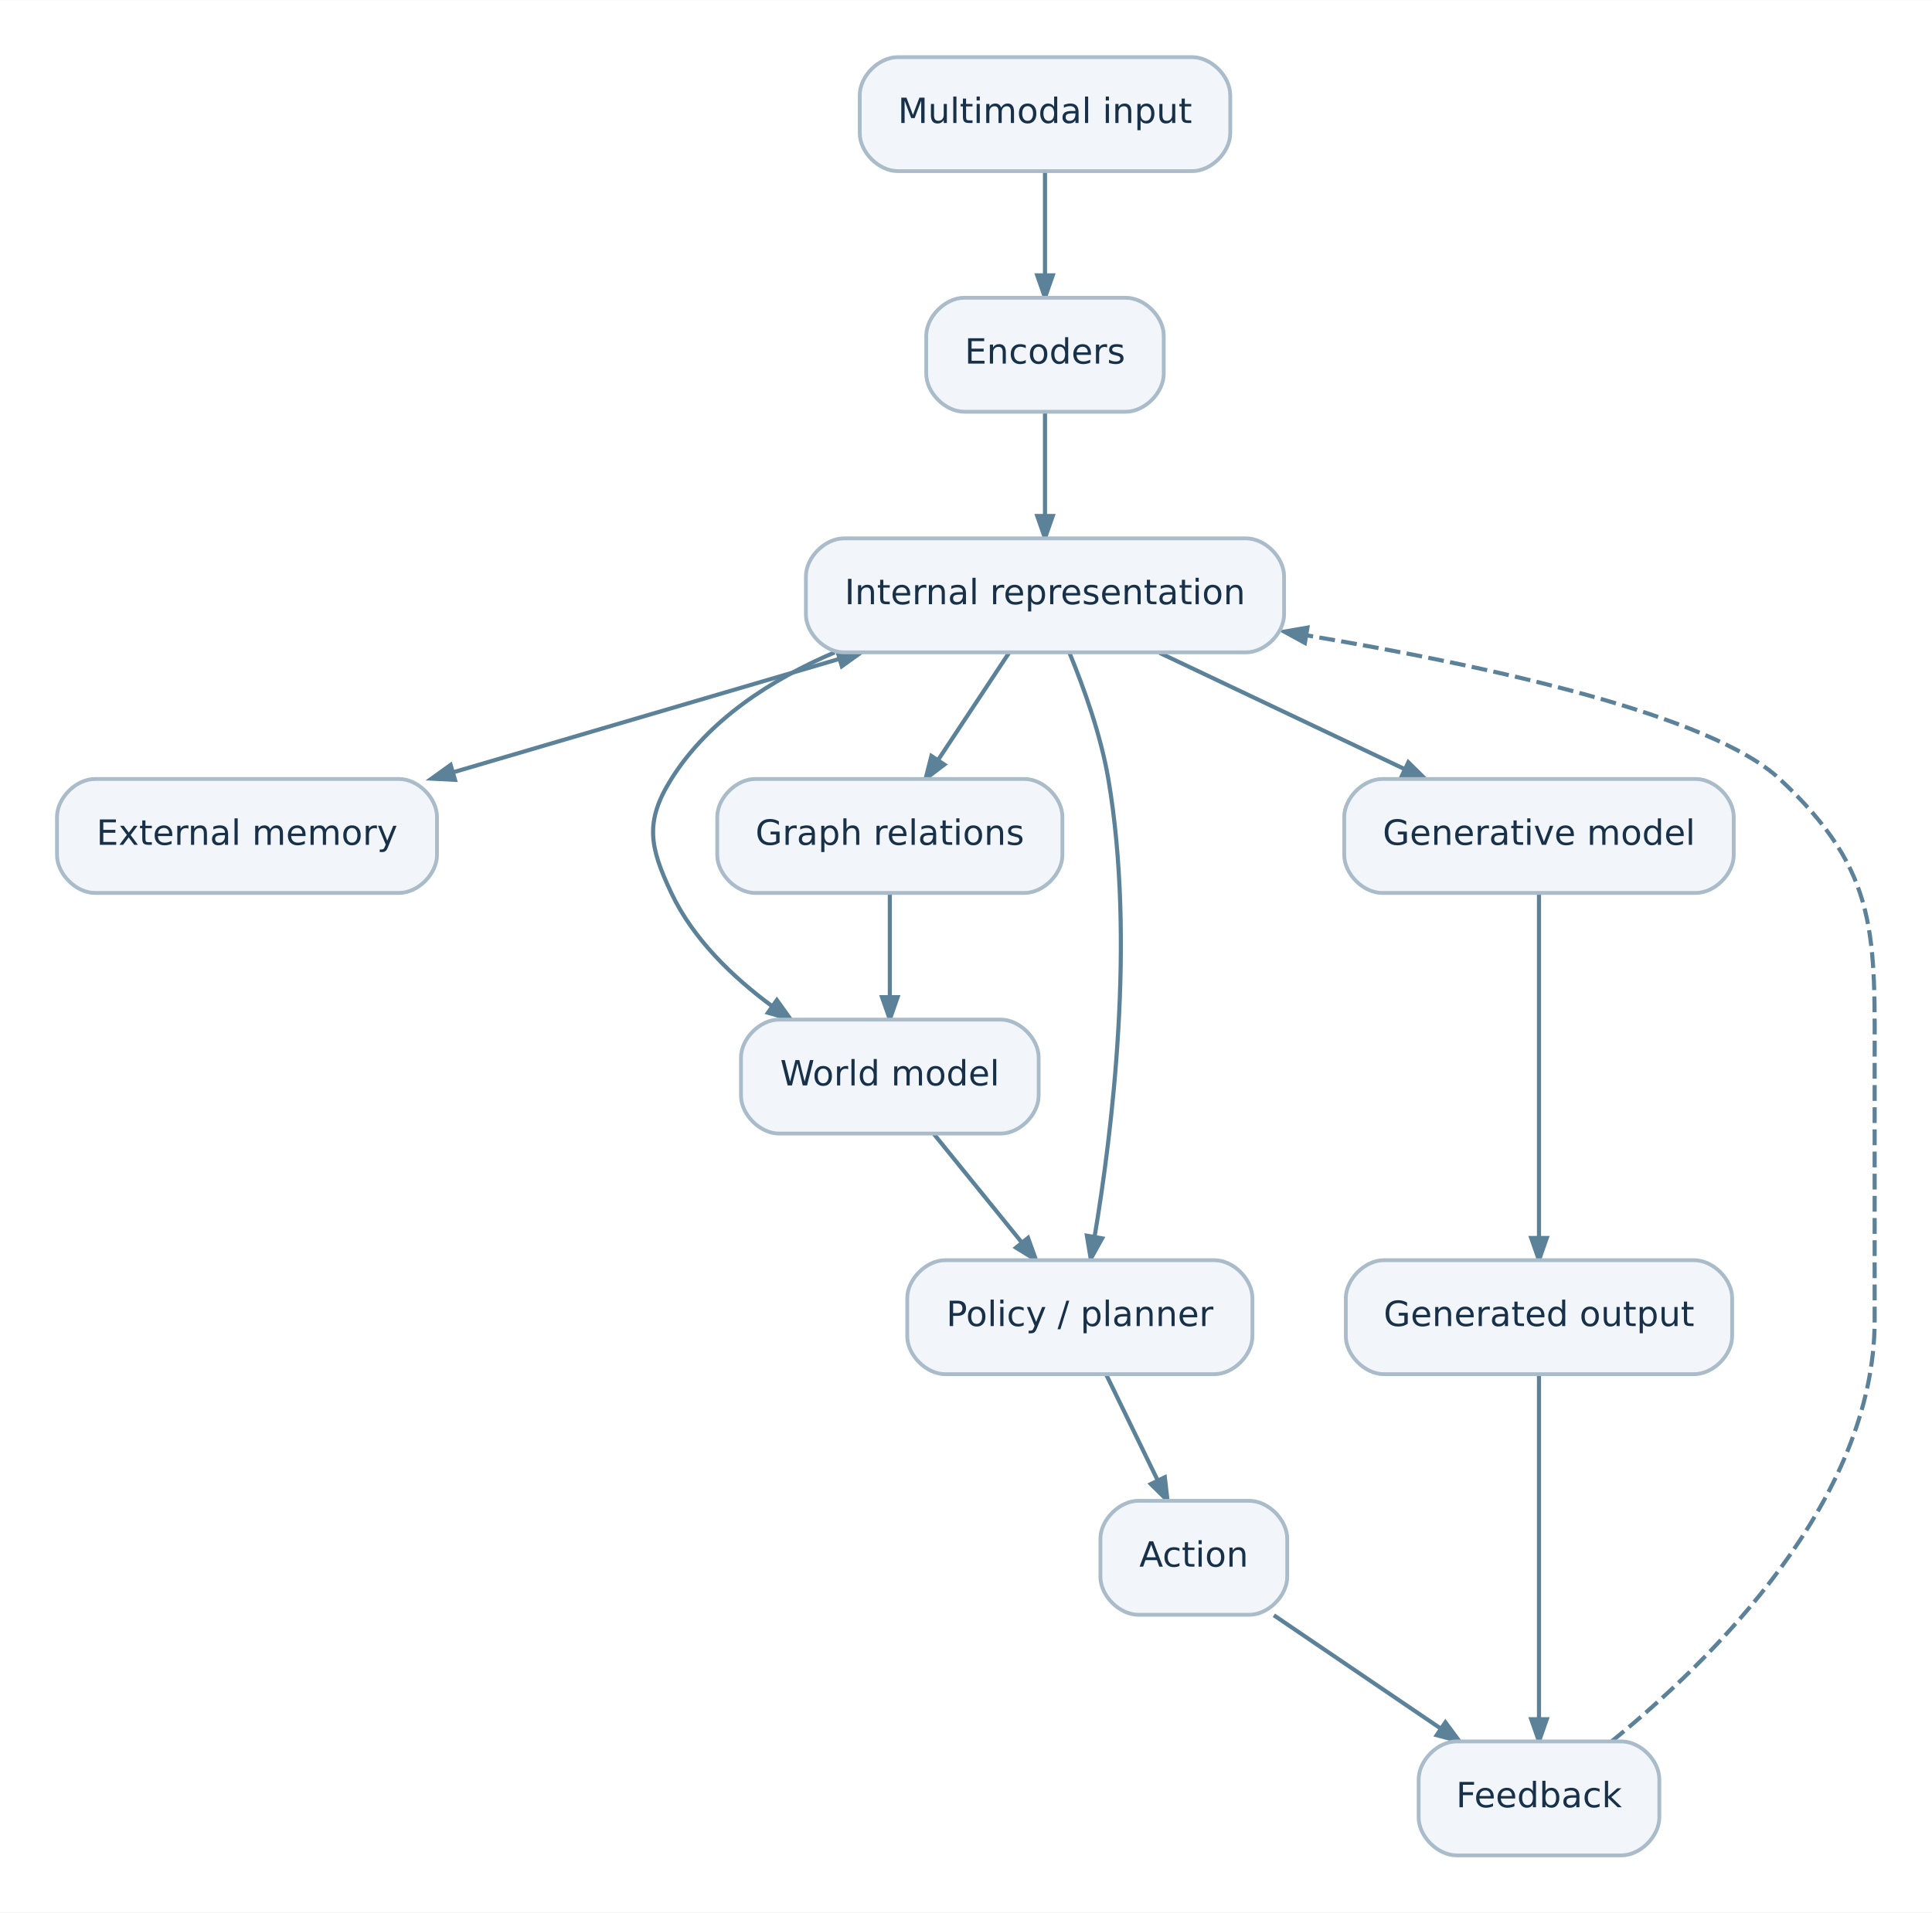
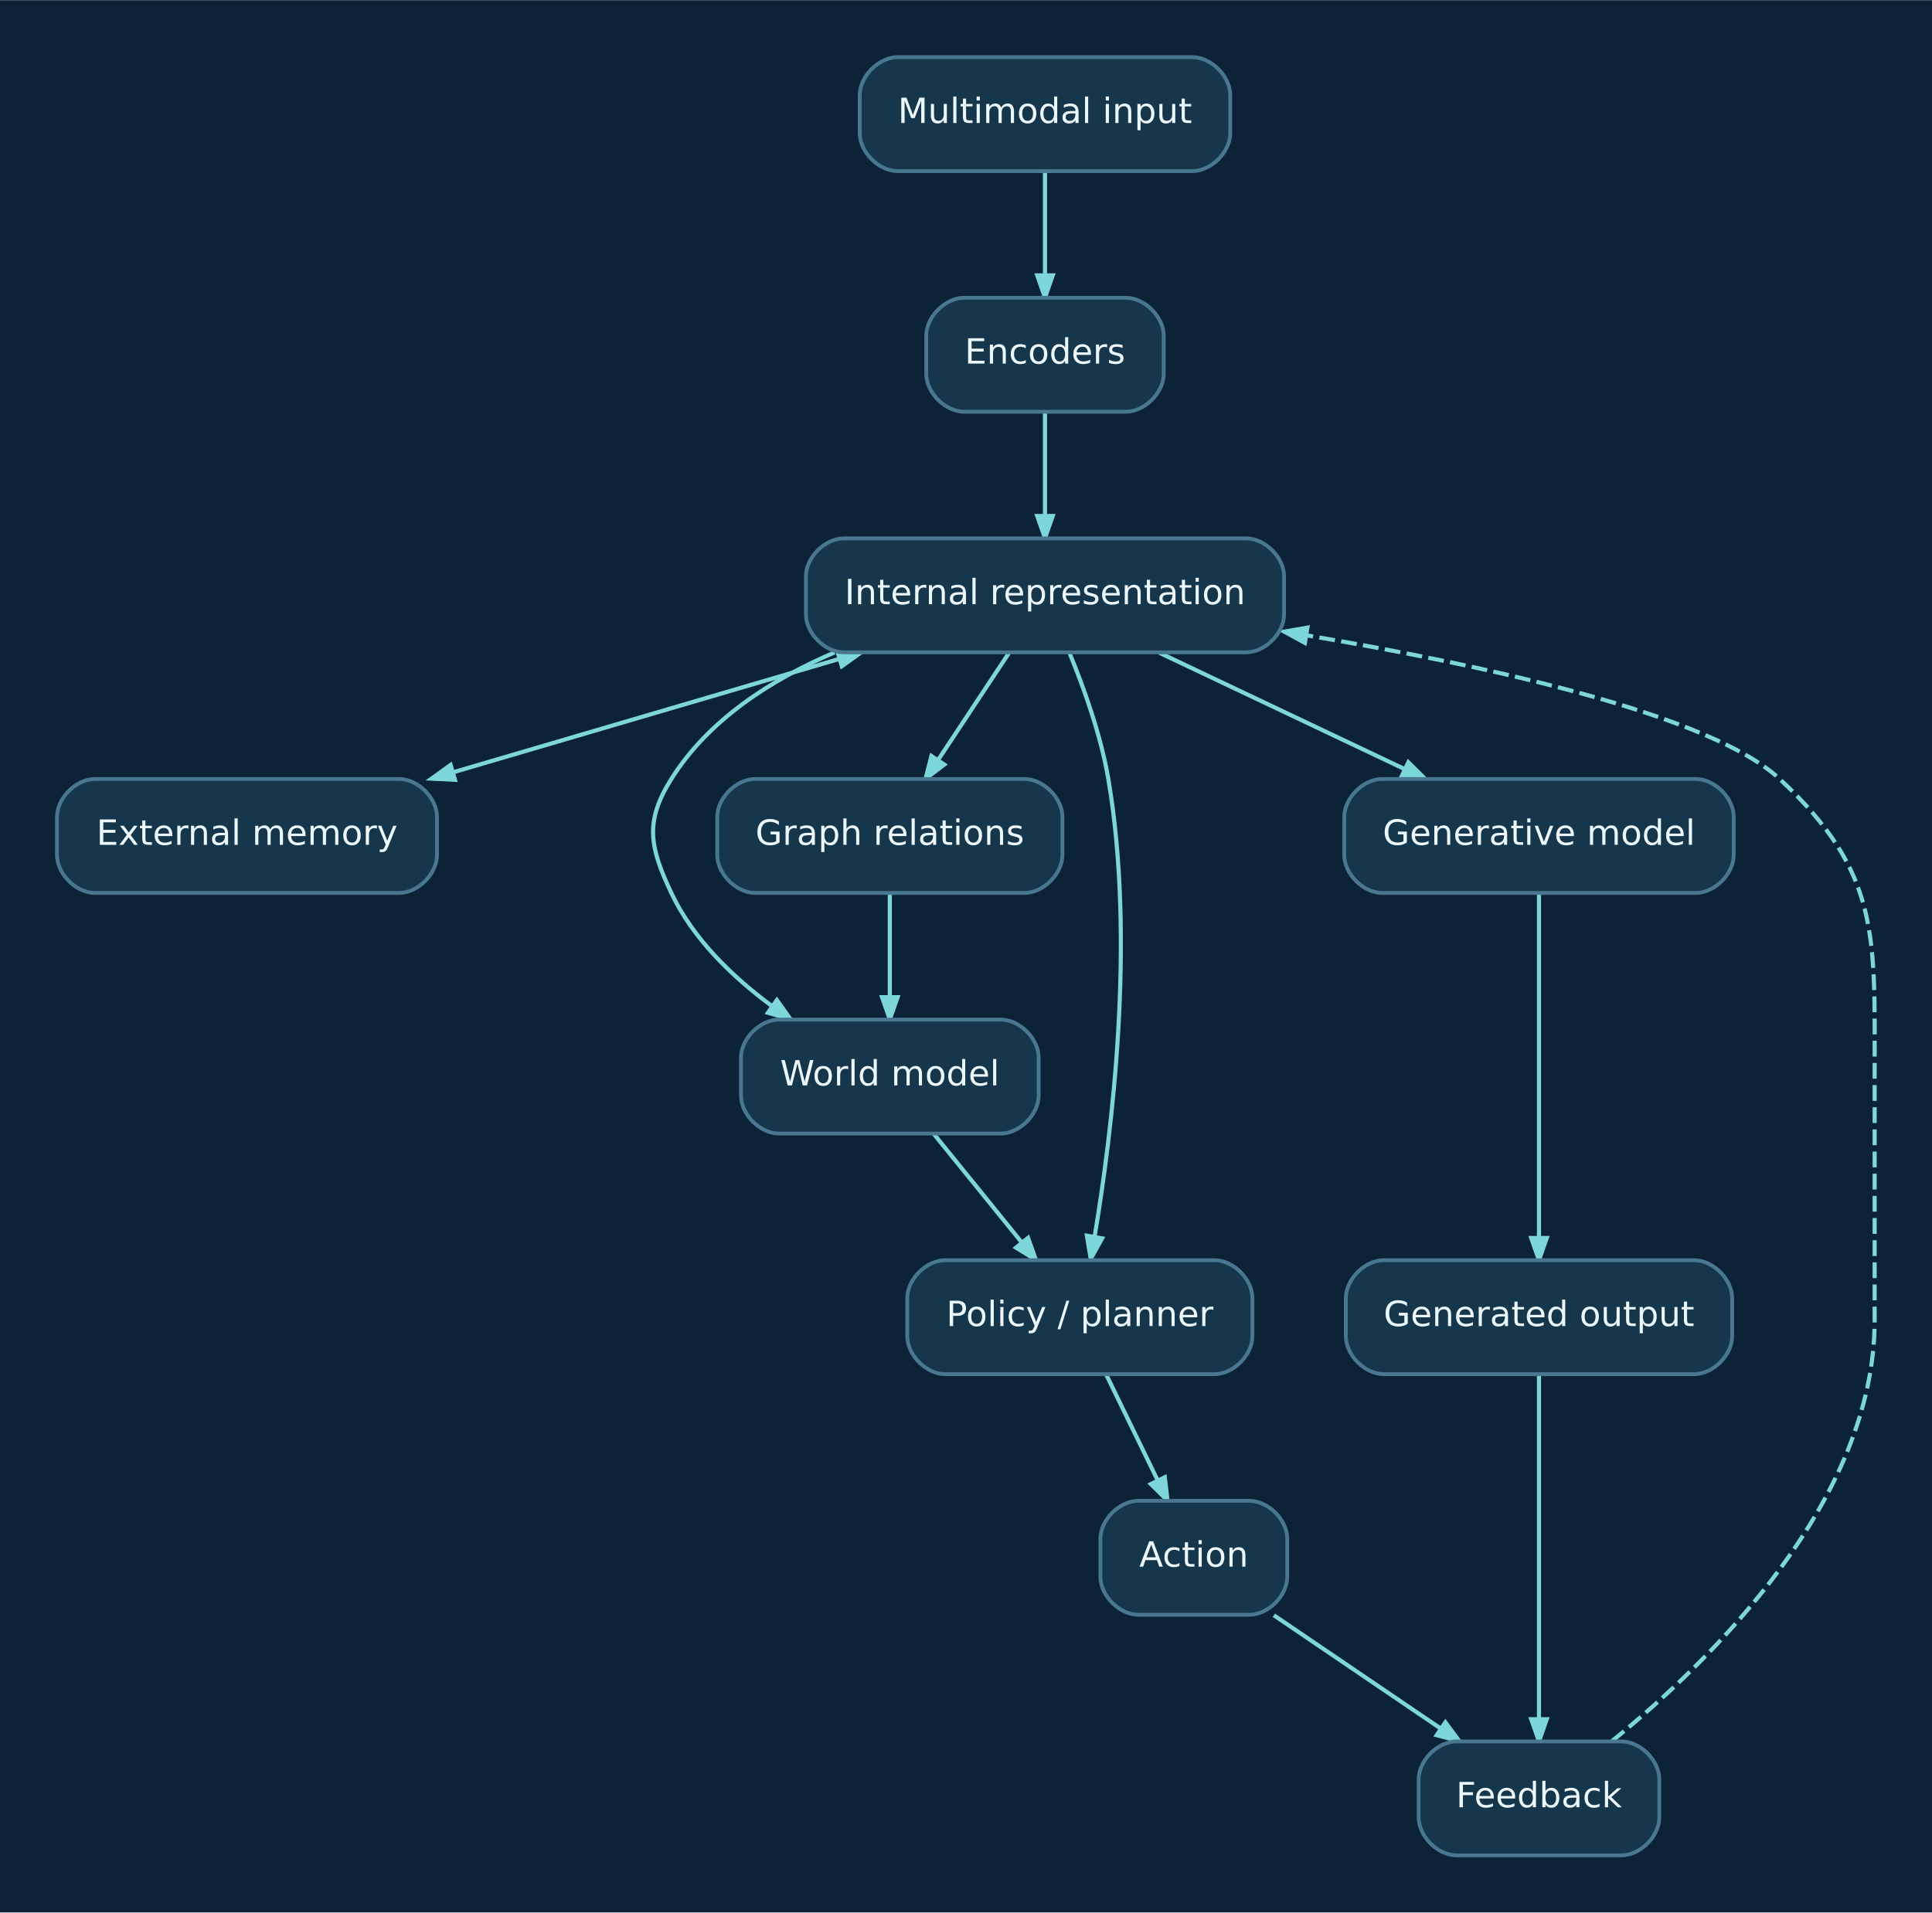
<svg xmlns="http://www.w3.org/2000/svg" width="610pt" height="604pt" viewBox="0.00 0.00 610.11 604.00">
  <g id="graph0" class="graph" transform="scale(1 1) rotate(0) translate(18 586)">
-     <polygon fill="white" stroke="transparent" points="-18,18 -18,-586 592.11,-586 592.11,18 -18,18" />
+     <polygon fill="#0c2236" stroke="transparent" points="-18,18 -18,-586 592.11,-586 592.11,18 -18,18" />
    <g id="edge1" class="edge">
-       <path fill="none" stroke="#5c8299" stroke-width="1.3" d="M312,-531.84C312,-522.12 312,-509.82 312,-499.15" />
-       <polygon fill="#5c8299" stroke="#5c8299" stroke-width="1.3" points="314.45,-499.07 312,-492.07 309.55,-499.07 314.45,-499.07" />
+       <path fill="none" stroke="#7dd7da" stroke-width="1.3" d="M312,-531.84C312,-522.12 312,-509.82 312,-499.15" />
+       <polygon fill="#7dd7da" stroke="#7dd7da" stroke-width="1.3" points="314.45,-499.07 312,-492.07 309.55,-499.07 314.45,-499.07" />
    </g>
    <g id="edge2" class="edge">
-       <path fill="none" stroke="#5c8299" stroke-width="1.3" d="M312,-455.84C312,-446.12 312,-433.82 312,-423.15" />
-       <polygon fill="#5c8299" stroke="#5c8299" stroke-width="1.3" points="314.45,-423.07 312,-416.07 309.55,-423.07 314.45,-423.07" />
+       <path fill="none" stroke="#7dd7da" stroke-width="1.3" d="M312,-455.84C312,-446.12 312,-433.82 312,-423.15" />
+       <polygon fill="#7dd7da" stroke="#7dd7da" stroke-width="1.3" points="314.45,-423.07 312,-416.07 309.55,-423.07 314.45,-423.07" />
    </g>
    <g id="edge3" class="edge">
-       <path fill="none" stroke="#5c8299" stroke-width="1.3" d="M247.08,-377.94C209.62,-366.94 162.66,-353.15 125.16,-342.13" />
-       <polygon fill="#5c8299" stroke="#5c8299" stroke-width="1.3" points="246.46,-380.31 253.87,-379.93 247.84,-375.61 246.46,-380.31" />
-       <polygon fill="#5c8299" stroke="#5c8299" stroke-width="1.3" points="125.68,-339.73 118.27,-340.11 124.3,-344.44 125.68,-339.73" />
+       <path fill="none" stroke="#7dd7da" stroke-width="1.3" d="M247.08,-377.94C209.62,-366.94 162.66,-353.15 125.16,-342.13" />
+       <polygon fill="#7dd7da" stroke="#7dd7da" stroke-width="1.3" points="246.46,-380.31 253.87,-379.93 247.84,-375.61 246.46,-380.31" />
+       <polygon fill="#7dd7da" stroke="#7dd7da" stroke-width="1.3" points="125.68,-339.73 118.27,-340.11 124.3,-344.44 125.68,-339.73" />
    </g>
    <g id="edge4" class="edge">
-       <path fill="none" stroke="#5c8299" stroke-width="1.3" d="M245.56,-379.98C225.51,-371.4 205.73,-358.69 194,-340 185.5,-326.45 187.18,-318.47 194,-304 200.83,-289.49 213.37,-277.42 225.9,-268.18" />
-       <polygon fill="#5c8299" stroke="#5c8299" stroke-width="1.3" points="227.33,-270.17 231.64,-264.13 224.5,-266.16 227.33,-270.17" />
+       <path fill="none" stroke="#7dd7da" stroke-width="1.3" d="M245.56,-379.98C225.51,-371.4 205.73,-358.69 194,-340 185.5,-326.45 187.18,-318.47 194,-304 200.83,-289.49 213.37,-277.42 225.9,-268.18" />
+       <polygon fill="#7dd7da" stroke="#7dd7da" stroke-width="1.3" points="227.33,-270.17 231.64,-264.13 224.5,-266.16 227.33,-270.17" />
    </g>
    <g id="edge5" class="edge">
-       <path fill="none" stroke="#5c8299" stroke-width="1.3" d="M300.64,-379.84C293.96,-369.75 285.43,-356.87 278.18,-345.92" />
-       <polygon fill="#5c8299" stroke="#5c8299" stroke-width="1.3" points="280.21,-344.55 274.3,-340.07 276.13,-347.26 280.21,-344.55" />
+       <path fill="none" stroke="#7dd7da" stroke-width="1.3" d="M300.64,-379.84C293.96,-369.75 285.43,-356.87 278.18,-345.92" />
+       <polygon fill="#7dd7da" stroke="#7dd7da" stroke-width="1.3" points="280.21,-344.55 274.3,-340.07 276.13,-347.26 280.21,-344.55" />
    </g>
    <g id="edge8" class="edge">
-       <path fill="none" stroke="#5c8299" stroke-width="1.3" d="M319.69,-379.94C324.27,-368.82 329.64,-353.85 332,-340 340.67,-289.11 333.2,-228.46 327.66,-195.42" />
-       <polygon fill="#5c8299" stroke="#5c8299" stroke-width="1.3" points="330.05,-194.9 326.44,-188.42 325.23,-195.74 330.05,-194.9" />
+       <path fill="none" stroke="#7dd7da" stroke-width="1.3" d="M319.69,-379.94C324.27,-368.82 329.64,-353.85 332,-340 340.67,-289.11 333.2,-228.46 327.66,-195.42" />
+       <polygon fill="#7dd7da" stroke="#7dd7da" stroke-width="1.3" points="330.05,-194.9 326.44,-188.42 325.23,-195.74 330.05,-194.9" />
    </g>
    <g id="edge9" class="edge">
-       <path fill="none" stroke="#5c8299" stroke-width="1.3" d="M348.18,-379.84C371.32,-368.86 401.42,-354.58 425.66,-343.08" />
-       <polygon fill="#5c8299" stroke="#5c8299" stroke-width="1.3" points="426.74,-345.28 432.01,-340.07 424.64,-340.86 426.74,-345.28" />
+       <path fill="none" stroke="#7dd7da" stroke-width="1.3" d="M348.18,-379.84C371.32,-368.86 401.42,-354.58 425.66,-343.08" />
+       <polygon fill="#7dd7da" stroke="#7dd7da" stroke-width="1.3" points="426.74,-345.28 432.01,-340.07 424.64,-340.86 426.74,-345.28" />
    </g>
    <g id="edge7" class="edge">
-       <path fill="none" stroke="#5c8299" stroke-width="1.3" d="M276.92,-227.84C285.17,-217.66 295.73,-204.63 304.66,-193.62" />
-       <polygon fill="#5c8299" stroke="#5c8299" stroke-width="1.3" points="306.65,-195.05 309.16,-188.07 302.85,-191.96 306.65,-195.05" />
+       <path fill="none" stroke="#7dd7da" stroke-width="1.3" d="M276.92,-227.84C285.17,-217.66 295.73,-204.63 304.66,-193.62" />
+       <polygon fill="#7dd7da" stroke="#7dd7da" stroke-width="1.3" points="306.65,-195.05 309.16,-188.07 302.85,-191.96 306.65,-195.05" />
    </g>
    <g id="edge6" class="edge">
-       <path fill="none" stroke="#5c8299" stroke-width="1.3" d="M263,-303.84C263,-294.12 263,-281.82 263,-271.15" />
-       <polygon fill="#5c8299" stroke="#5c8299" stroke-width="1.3" points="265.45,-271.07 263,-264.07 260.55,-271.07 265.45,-271.07" />
+       <path fill="none" stroke="#7dd7da" stroke-width="1.3" d="M263,-303.84C263,-294.12 263,-281.82 263,-271.15" />
+       <polygon fill="#7dd7da" stroke="#7dd7da" stroke-width="1.3" points="265.45,-271.07 263,-264.07 260.55,-271.07 265.45,-271.07" />
    </g>
    <g id="edge10" class="edge">
-       <path fill="none" stroke="#5c8299" stroke-width="1.3" d="M331.35,-151.84C336.17,-141.94 342.29,-129.35 347.55,-118.53" />
-       <polygon fill="#5c8299" stroke="#5c8299" stroke-width="1.3" points="349.84,-119.44 350.7,-112.07 345.43,-117.29 349.84,-119.44" />
+       <path fill="none" stroke="#7dd7da" stroke-width="1.3" d="M331.35,-151.84C336.17,-141.94 342.29,-129.35 347.55,-118.53" />
+       <polygon fill="#7dd7da" stroke="#7dd7da" stroke-width="1.3" points="349.84,-119.44 350.7,-112.07 345.43,-117.29 349.84,-119.44" />
    </g>
    <g id="edge11" class="edge">
-       <path fill="none" stroke="#5c8299" stroke-width="1.3" d="M468,-303.79C468,-277.12 468,-225.7 468,-195.26" />
-       <polygon fill="#5c8299" stroke="#5c8299" stroke-width="1.3" points="470.45,-195.01 468,-188.01 465.55,-195.01 470.45,-195.01" />
+       <path fill="none" stroke="#7dd7da" stroke-width="1.3" d="M468,-303.79C468,-277.12 468,-225.7 468,-195.26" />
+       <polygon fill="#7dd7da" stroke="#7dd7da" stroke-width="1.3" points="470.45,-195.01 468,-188.01 465.55,-195.01 470.45,-195.01" />
    </g>
    <g id="edge12" class="edge">
-       <path fill="none" stroke="#5c8299" stroke-width="1.3" d="M384.28,-75.84C399.96,-65.19 420.23,-51.43 436.89,-40.12" />
-       <polygon fill="#5c8299" stroke="#5c8299" stroke-width="1.3" points="438.44,-42.03 442.86,-36.07 435.69,-37.97 438.44,-42.03" />
+       <path fill="none" stroke="#7dd7da" stroke-width="1.3" d="M384.28,-75.84C399.96,-65.19 420.23,-51.43 436.89,-40.12" />
+       <polygon fill="#7dd7da" stroke="#7dd7da" stroke-width="1.3" points="438.44,-42.03 442.86,-36.07 435.69,-37.97 438.44,-42.03" />
    </g>
    <g id="edge13" class="edge">
-       <path fill="none" stroke="#5c8299" stroke-width="1.3" d="M468,-151.79C468,-125.12 468,-73.7 468,-43.26" />
-       <polygon fill="#5c8299" stroke="#5c8299" stroke-width="1.3" points="470.45,-43.01 468,-36.01 465.55,-43.01 470.45,-43.01" />
+       <path fill="none" stroke="#7dd7da" stroke-width="1.3" d="M468,-151.79C468,-125.12 468,-73.7 468,-43.26" />
+       <polygon fill="#7dd7da" stroke="#7dd7da" stroke-width="1.3" points="470.45,-43.01 468,-36.01 465.55,-43.01 470.45,-43.01" />
    </g>
    <g id="edge14" class="edge">
-       <path fill="none" stroke="#5c8299" stroke-width="1.3" stroke-dasharray="5,2" d="M491,-36.06C522.18,-61.33 574,-111.92 574,-169 574,-247 574,-247 574,-247 574,-290.43 575.78,-310.4 544,-340 522.23,-360.27 452.04,-375.72 394.51,-385.39" />
-       <polygon fill="#5c8299" stroke="#5c8299" stroke-width="1.3" points="394.07,-382.98 387.56,-386.54 394.87,-387.81 394.07,-382.98" />
+       <path fill="none" stroke="#7dd7da" stroke-width="1.3" stroke-dasharray="5,2" d="M491,-36.06C522.18,-61.33 574,-111.92 574,-169 574,-247 574,-247 574,-247 574,-290.43 575.78,-310.4 544,-340 522.23,-360.27 452.04,-375.72 394.51,-385.39" />
+       <polygon fill="#7dd7da" stroke="#7dd7da" stroke-width="1.3" points="394.07,-382.98 387.56,-386.54 394.87,-387.81 394.07,-382.98" />
    </g>
    <g id="node1" class="node">
-       <path fill="#f2f6fa" stroke="#aabbc9" stroke-width="1.2" d="M358.5,-568C358.5,-568 265.5,-568 265.5,-568 259.5,-568 253.5,-562 253.5,-556 253.5,-556 253.5,-544 253.5,-544 253.5,-538 259.5,-532 265.5,-532 265.5,-532 358.5,-532 358.5,-532 364.5,-532 370.5,-538 370.5,-544 370.5,-544 370.5,-556 370.5,-556 370.5,-562 364.5,-568 358.5,-568" />
-       <text text-anchor="middle" x="312" y="-547.2" font-family="DejaVu Sans" font-size="11.00" fill="#183149">Multimodal input</text>
+       <path fill="#16364b" stroke="#4a7790" stroke-width="1.2" d="M358.5,-568C358.5,-568 265.5,-568 265.5,-568 259.5,-568 253.5,-562 253.5,-556 253.5,-556 253.5,-544 253.5,-544 253.5,-538 259.5,-532 265.5,-532 265.5,-532 358.5,-532 358.5,-532 364.5,-532 370.5,-538 370.5,-544 370.5,-544 370.5,-556 370.5,-556 370.5,-562 364.5,-568 358.5,-568" />
+       <text text-anchor="middle" x="312" y="-547.2" font-family="DejaVu Sans" font-size="11.00" fill="#ebf7fa">Multimodal input</text>
    </g>
    <g id="node2" class="node">
-       <path fill="#f2f6fa" stroke="#aabbc9" stroke-width="1.2" d="M337.5,-492C337.5,-492 286.5,-492 286.5,-492 280.5,-492 274.5,-486 274.5,-480 274.5,-480 274.5,-468 274.5,-468 274.5,-462 280.5,-456 286.5,-456 286.5,-456 337.5,-456 337.5,-456 343.5,-456 349.5,-462 349.5,-468 349.5,-468 349.5,-480 349.5,-480 349.5,-486 343.5,-492 337.5,-492" />
-       <text text-anchor="middle" x="312" y="-471.2" font-family="DejaVu Sans" font-size="11.00" fill="#183149">Encoders</text>
+       <path fill="#16364b" stroke="#4a7790" stroke-width="1.2" d="M337.5,-492C337.5,-492 286.5,-492 286.5,-492 280.5,-492 274.5,-486 274.5,-480 274.5,-480 274.5,-468 274.5,-468 274.5,-462 280.5,-456 286.5,-456 286.5,-456 337.5,-456 337.5,-456 343.5,-456 349.5,-462 349.5,-468 349.5,-468 349.5,-480 349.5,-480 349.5,-486 343.5,-492 337.5,-492" />
+       <text text-anchor="middle" x="312" y="-471.2" font-family="DejaVu Sans" font-size="11.00" fill="#ebf7fa">Encoders</text>
    </g>
    <g id="node3" class="node">
-       <path fill="#f2f6fa" stroke="#aabbc9" stroke-width="1.2" d="M375.5,-416C375.5,-416 248.5,-416 248.5,-416 242.5,-416 236.5,-410 236.5,-404 236.5,-404 236.5,-392 236.5,-392 236.5,-386 242.5,-380 248.5,-380 248.5,-380 375.5,-380 375.5,-380 381.5,-380 387.5,-386 387.5,-392 387.5,-392 387.5,-404 387.5,-404 387.5,-410 381.5,-416 375.5,-416" />
-       <text text-anchor="middle" x="312" y="-395.2" font-family="DejaVu Sans" font-size="11.00" fill="#183149">Internal representation</text>
+       <path fill="#16364b" stroke="#4a7790" stroke-width="1.2" d="M375.5,-416C375.5,-416 248.5,-416 248.5,-416 242.5,-416 236.5,-410 236.5,-404 236.5,-404 236.5,-392 236.5,-392 236.5,-386 242.5,-380 248.5,-380 248.5,-380 375.5,-380 375.5,-380 381.5,-380 387.5,-386 387.5,-392 387.5,-392 387.5,-404 387.5,-404 387.5,-410 381.5,-416 375.5,-416" />
+       <text text-anchor="middle" x="312" y="-395.2" font-family="DejaVu Sans" font-size="11.00" fill="#ebf7fa">Internal representation</text>
    </g>
    <g id="node4" class="node">
-       <path fill="#f2f6fa" stroke="#aabbc9" stroke-width="1.2" d="M108,-340C108,-340 12,-340 12,-340 6,-340 0,-334 0,-328 0,-328 0,-316 0,-316 0,-310 6,-304 12,-304 12,-304 108,-304 108,-304 114,-304 120,-310 120,-316 120,-316 120,-328 120,-328 120,-334 114,-340 108,-340" />
-       <text text-anchor="middle" x="60" y="-319.2" font-family="DejaVu Sans" font-size="11.00" fill="#183149">External memory</text>
+       <path fill="#16364b" stroke="#4a7790" stroke-width="1.2" d="M108,-340C108,-340 12,-340 12,-340 6,-340 0,-334 0,-328 0,-328 0,-316 0,-316 0,-310 6,-304 12,-304 12,-304 108,-304 108,-304 114,-304 120,-310 120,-316 120,-316 120,-328 120,-328 120,-334 114,-340 108,-340" />
+       <text text-anchor="middle" x="60" y="-319.2" font-family="DejaVu Sans" font-size="11.00" fill="#ebf7fa">External memory</text>
    </g>
    <g id="node5" class="node">
-       <path fill="#f2f6fa" stroke="#aabbc9" stroke-width="1.2" d="M298,-264C298,-264 228,-264 228,-264 222,-264 216,-258 216,-252 216,-252 216,-240 216,-240 216,-234 222,-228 228,-228 228,-228 298,-228 298,-228 304,-228 310,-234 310,-240 310,-240 310,-252 310,-252 310,-258 304,-264 298,-264" />
-       <text text-anchor="middle" x="263" y="-243.2" font-family="DejaVu Sans" font-size="11.00" fill="#183149">World model</text>
+       <path fill="#16364b" stroke="#4a7790" stroke-width="1.2" d="M298,-264C298,-264 228,-264 228,-264 222,-264 216,-258 216,-252 216,-252 216,-240 216,-240 216,-234 222,-228 228,-228 228,-228 298,-228 298,-228 304,-228 310,-234 310,-240 310,-240 310,-252 310,-252 310,-258 304,-264 298,-264" />
+       <text text-anchor="middle" x="263" y="-243.2" font-family="DejaVu Sans" font-size="11.00" fill="#ebf7fa">World model</text>
    </g>
    <g id="node6" class="node">
-       <path fill="#f2f6fa" stroke="#aabbc9" stroke-width="1.2" d="M305.5,-340C305.5,-340 220.5,-340 220.5,-340 214.5,-340 208.5,-334 208.5,-328 208.5,-328 208.5,-316 208.5,-316 208.5,-310 214.5,-304 220.5,-304 220.5,-304 305.5,-304 305.5,-304 311.5,-304 317.5,-310 317.5,-316 317.5,-316 317.5,-328 317.5,-328 317.5,-334 311.5,-340 305.5,-340" />
-       <text text-anchor="middle" x="263" y="-319.2" font-family="DejaVu Sans" font-size="11.00" fill="#183149">Graph relations</text>
+       <path fill="#16364b" stroke="#4a7790" stroke-width="1.2" d="M305.5,-340C305.5,-340 220.5,-340 220.5,-340 214.5,-340 208.5,-334 208.5,-328 208.5,-328 208.5,-316 208.5,-316 208.5,-310 214.5,-304 220.5,-304 220.5,-304 305.5,-304 305.5,-304 311.5,-304 317.5,-310 317.5,-316 317.5,-316 317.5,-328 317.5,-328 317.5,-334 311.5,-340 305.5,-340" />
+       <text text-anchor="middle" x="263" y="-319.2" font-family="DejaVu Sans" font-size="11.00" fill="#ebf7fa">Graph relations</text>
    </g>
    <g id="node7" class="node">
-       <path fill="#f2f6fa" stroke="#aabbc9" stroke-width="1.2" d="M365.5,-188C365.5,-188 280.5,-188 280.5,-188 274.5,-188 268.5,-182 268.5,-176 268.5,-176 268.5,-164 268.5,-164 268.5,-158 274.5,-152 280.5,-152 280.5,-152 365.5,-152 365.5,-152 371.5,-152 377.5,-158 377.5,-164 377.5,-164 377.5,-176 377.5,-176 377.5,-182 371.5,-188 365.5,-188" />
-       <text text-anchor="middle" x="323" y="-167.2" font-family="DejaVu Sans" font-size="11.00" fill="#183149">Policy / planner</text>
+       <path fill="#16364b" stroke="#4a7790" stroke-width="1.2" d="M365.5,-188C365.5,-188 280.5,-188 280.5,-188 274.5,-188 268.5,-182 268.5,-176 268.5,-176 268.5,-164 268.5,-164 268.5,-158 274.5,-152 280.5,-152 280.5,-152 365.5,-152 365.5,-152 371.5,-152 377.5,-158 377.5,-164 377.5,-164 377.5,-176 377.5,-176 377.5,-182 371.5,-188 365.5,-188" />
+       <text text-anchor="middle" x="323" y="-167.2" font-family="DejaVu Sans" font-size="11.00" fill="#ebf7fa">Policy / planner</text>
    </g>
    <g id="node8" class="node">
-       <path fill="#f2f6fa" stroke="#aabbc9" stroke-width="1.2" d="M517.5,-340C517.5,-340 418.5,-340 418.5,-340 412.5,-340 406.5,-334 406.5,-328 406.5,-328 406.5,-316 406.5,-316 406.5,-310 412.5,-304 418.5,-304 418.5,-304 517.5,-304 517.5,-304 523.5,-304 529.5,-310 529.5,-316 529.5,-316 529.5,-328 529.5,-328 529.5,-334 523.5,-340 517.5,-340" />
-       <text text-anchor="middle" x="468" y="-319.2" font-family="DejaVu Sans" font-size="11.00" fill="#183149">Generative model</text>
+       <path fill="#16364b" stroke="#4a7790" stroke-width="1.2" d="M517.5,-340C517.5,-340 418.5,-340 418.5,-340 412.5,-340 406.5,-334 406.5,-328 406.5,-328 406.5,-316 406.5,-316 406.5,-310 412.5,-304 418.5,-304 418.5,-304 517.5,-304 517.5,-304 523.5,-304 529.5,-310 529.5,-316 529.5,-316 529.5,-328 529.5,-328 529.5,-334 523.5,-340 517.5,-340" />
+       <text text-anchor="middle" x="468" y="-319.2" font-family="DejaVu Sans" font-size="11.00" fill="#ebf7fa">Generative model</text>
    </g>
    <g id="node9" class="node">
-       <path fill="#f2f6fa" stroke="#aabbc9" stroke-width="1.2" d="M376.5,-112C376.5,-112 341.5,-112 341.5,-112 335.5,-112 329.5,-106 329.5,-100 329.5,-100 329.5,-88 329.5,-88 329.5,-82 335.5,-76 341.5,-76 341.5,-76 376.5,-76 376.5,-76 382.5,-76 388.5,-82 388.5,-88 388.5,-88 388.5,-100 388.5,-100 388.5,-106 382.5,-112 376.5,-112" />
-       <text text-anchor="middle" x="359" y="-91.2" font-family="DejaVu Sans" font-size="11.00" fill="#183149">Action</text>
+       <path fill="#16364b" stroke="#4a7790" stroke-width="1.2" d="M376.5,-112C376.5,-112 341.5,-112 341.5,-112 335.5,-112 329.5,-106 329.5,-100 329.5,-100 329.5,-88 329.5,-88 329.5,-82 335.5,-76 341.5,-76 341.5,-76 376.5,-76 376.5,-76 382.5,-76 388.5,-82 388.5,-88 388.5,-88 388.5,-100 388.5,-100 388.5,-106 382.5,-112 376.5,-112" />
+       <text text-anchor="middle" x="359" y="-91.2" font-family="DejaVu Sans" font-size="11.00" fill="#ebf7fa">Action</text>
    </g>
    <g id="node10" class="node">
-       <path fill="#f2f6fa" stroke="#aabbc9" stroke-width="1.2" d="M517,-188C517,-188 419,-188 419,-188 413,-188 407,-182 407,-176 407,-176 407,-164 407,-164 407,-158 413,-152 419,-152 419,-152 517,-152 517,-152 523,-152 529,-158 529,-164 529,-164 529,-176 529,-176 529,-182 523,-188 517,-188" />
-       <text text-anchor="middle" x="468" y="-167.2" font-family="DejaVu Sans" font-size="11.00" fill="#183149">Generated output</text>
+       <path fill="#16364b" stroke="#4a7790" stroke-width="1.2" d="M517,-188C517,-188 419,-188 419,-188 413,-188 407,-182 407,-176 407,-176 407,-164 407,-164 407,-158 413,-152 419,-152 419,-152 517,-152 517,-152 523,-152 529,-158 529,-164 529,-164 529,-176 529,-176 529,-182 523,-188 517,-188" />
+       <text text-anchor="middle" x="468" y="-167.2" font-family="DejaVu Sans" font-size="11.00" fill="#ebf7fa">Generated output</text>
    </g>
    <g id="node11" class="node">
-       <path fill="#f2f6fa" stroke="#aabbc9" stroke-width="1.2" d="M494,-36C494,-36 442,-36 442,-36 436,-36 430,-30 430,-24 430,-24 430,-12 430,-12 430,-6 436,0 442,0 442,0 494,0 494,0 500,0 506,-6 506,-12 506,-12 506,-24 506,-24 506,-30 500,-36 494,-36" />
-       <text text-anchor="middle" x="468" y="-15.2" font-family="DejaVu Sans" font-size="11.00" fill="#183149">Feedback</text>
+       <path fill="#16364b" stroke="#4a7790" stroke-width="1.2" d="M494,-36C494,-36 442,-36 442,-36 436,-36 430,-30 430,-24 430,-24 430,-12 430,-12 430,-6 436,0 442,0 442,0 494,0 494,0 500,0 506,-6 506,-12 506,-12 506,-24 506,-24 506,-30 500,-36 494,-36" />
+       <text text-anchor="middle" x="468" y="-15.2" font-family="DejaVu Sans" font-size="11.00" fill="#ebf7fa">Feedback</text>
    </g>
  </g>
</svg>
